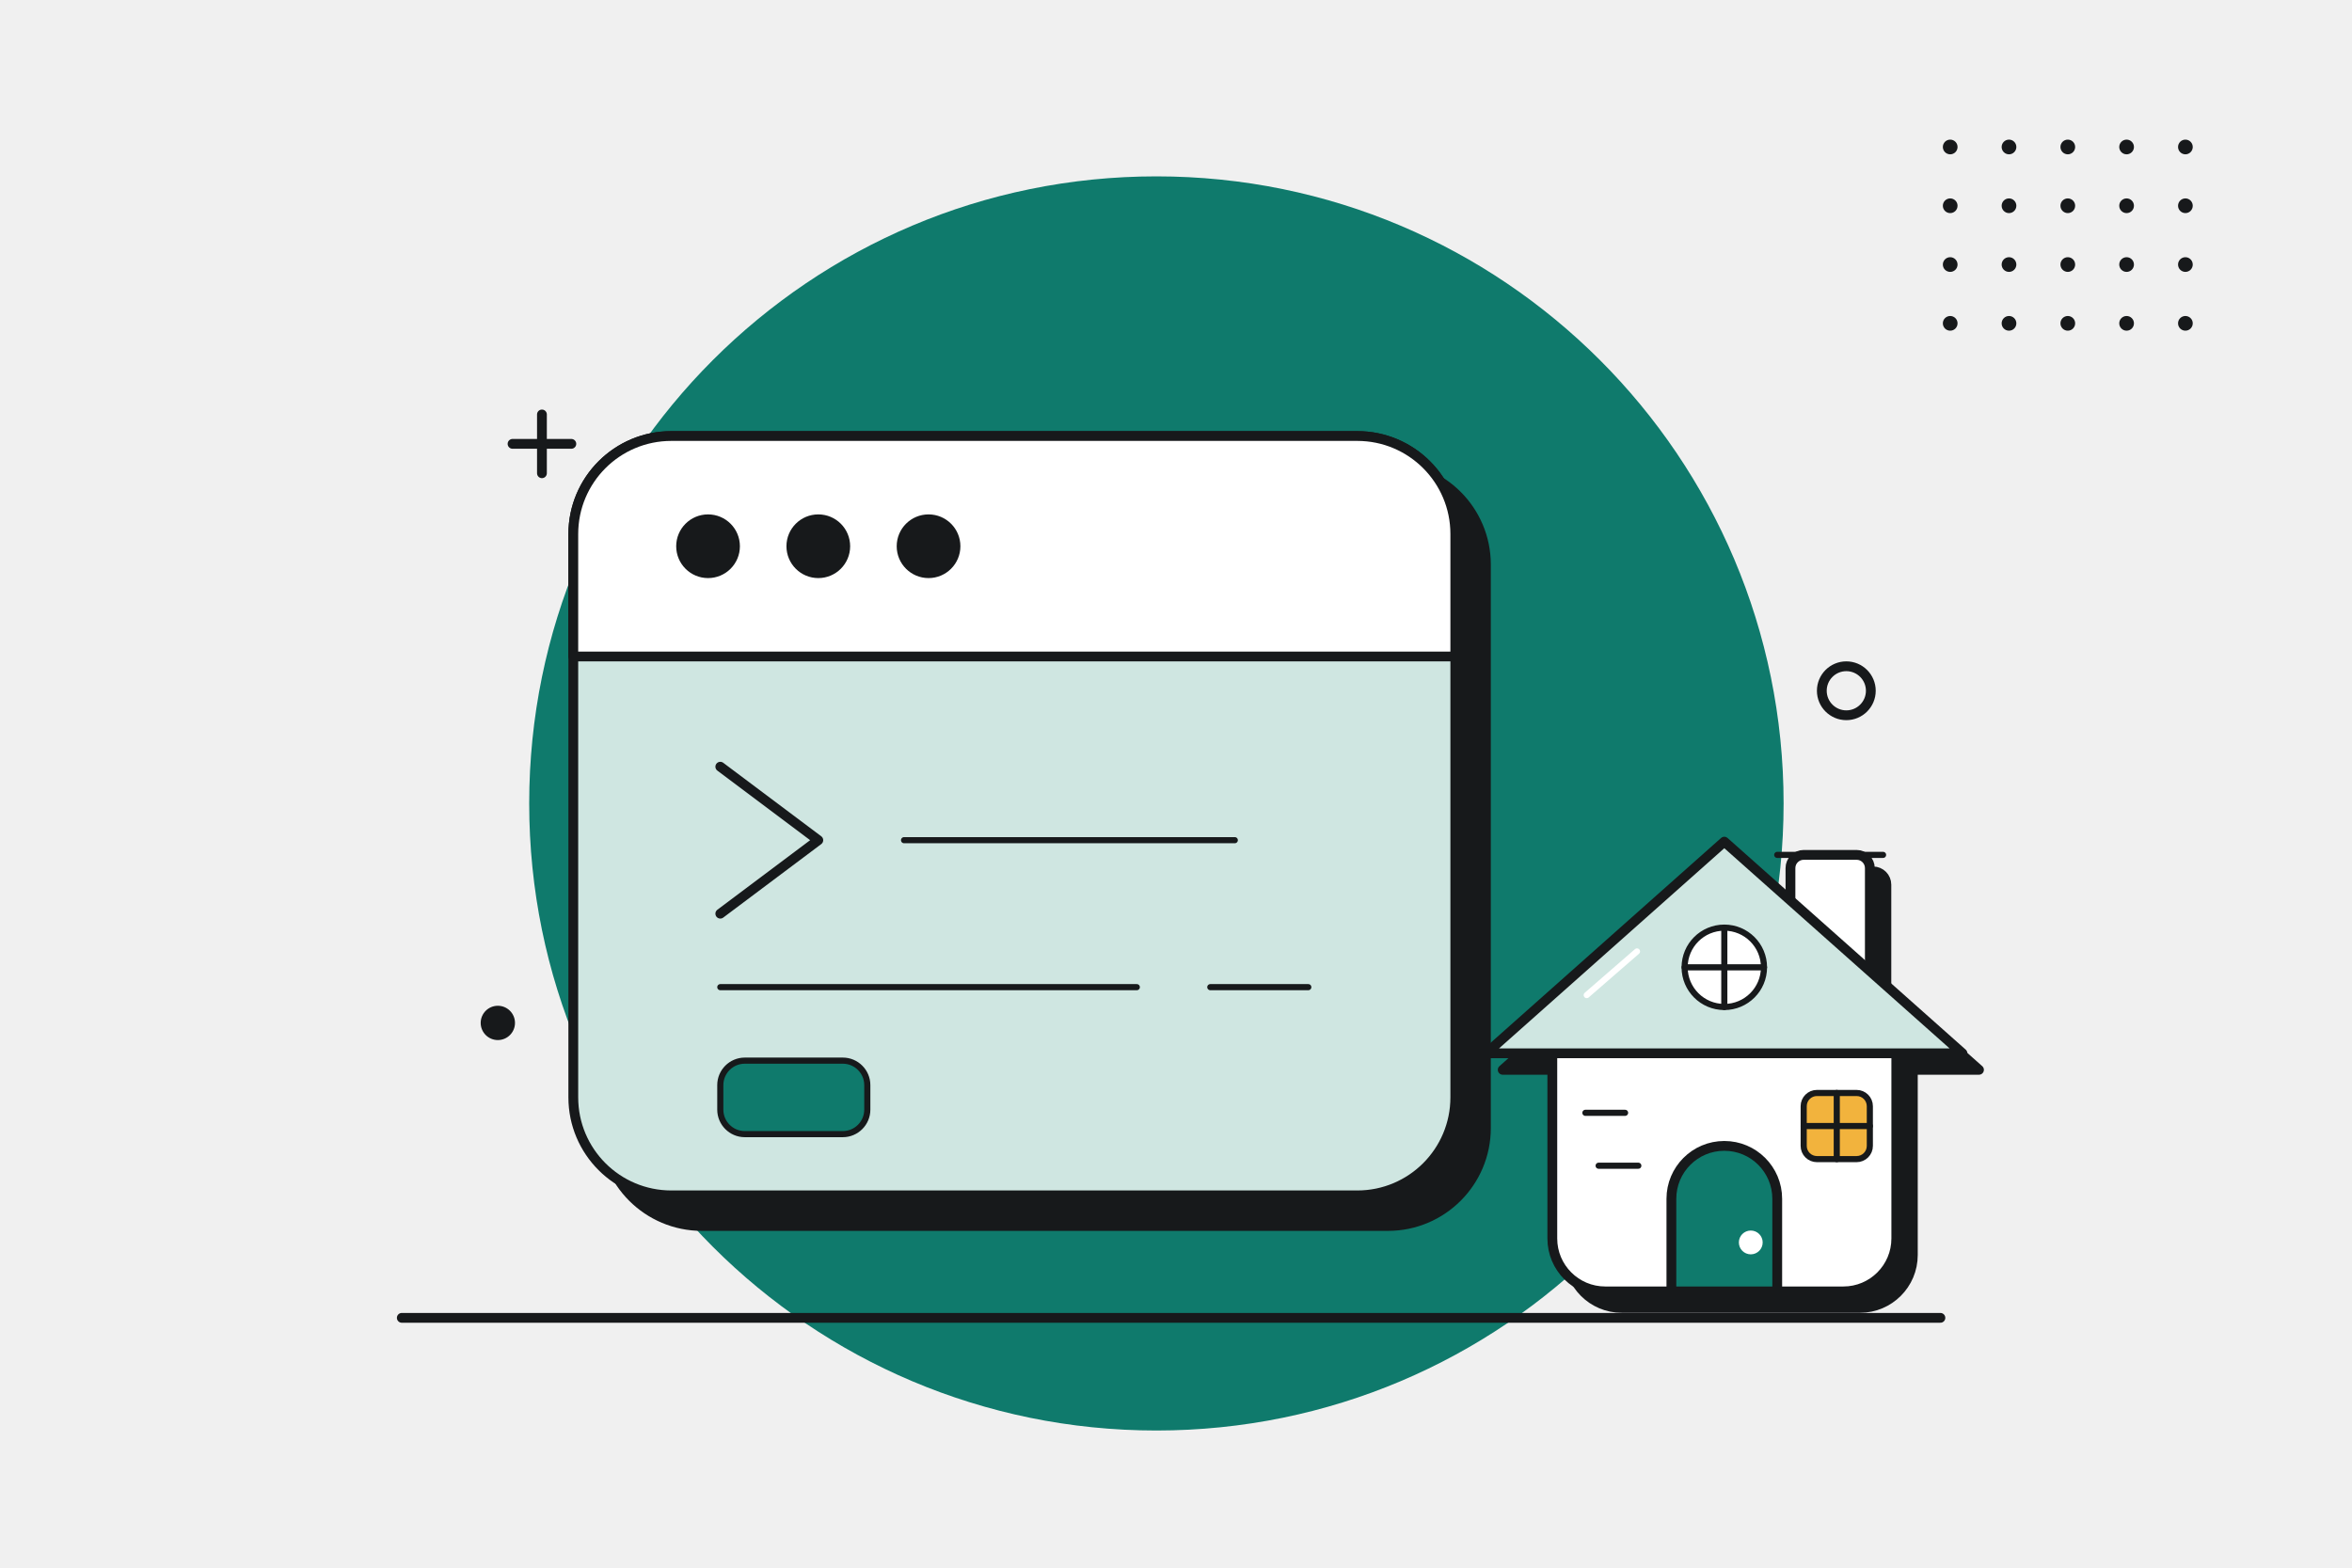
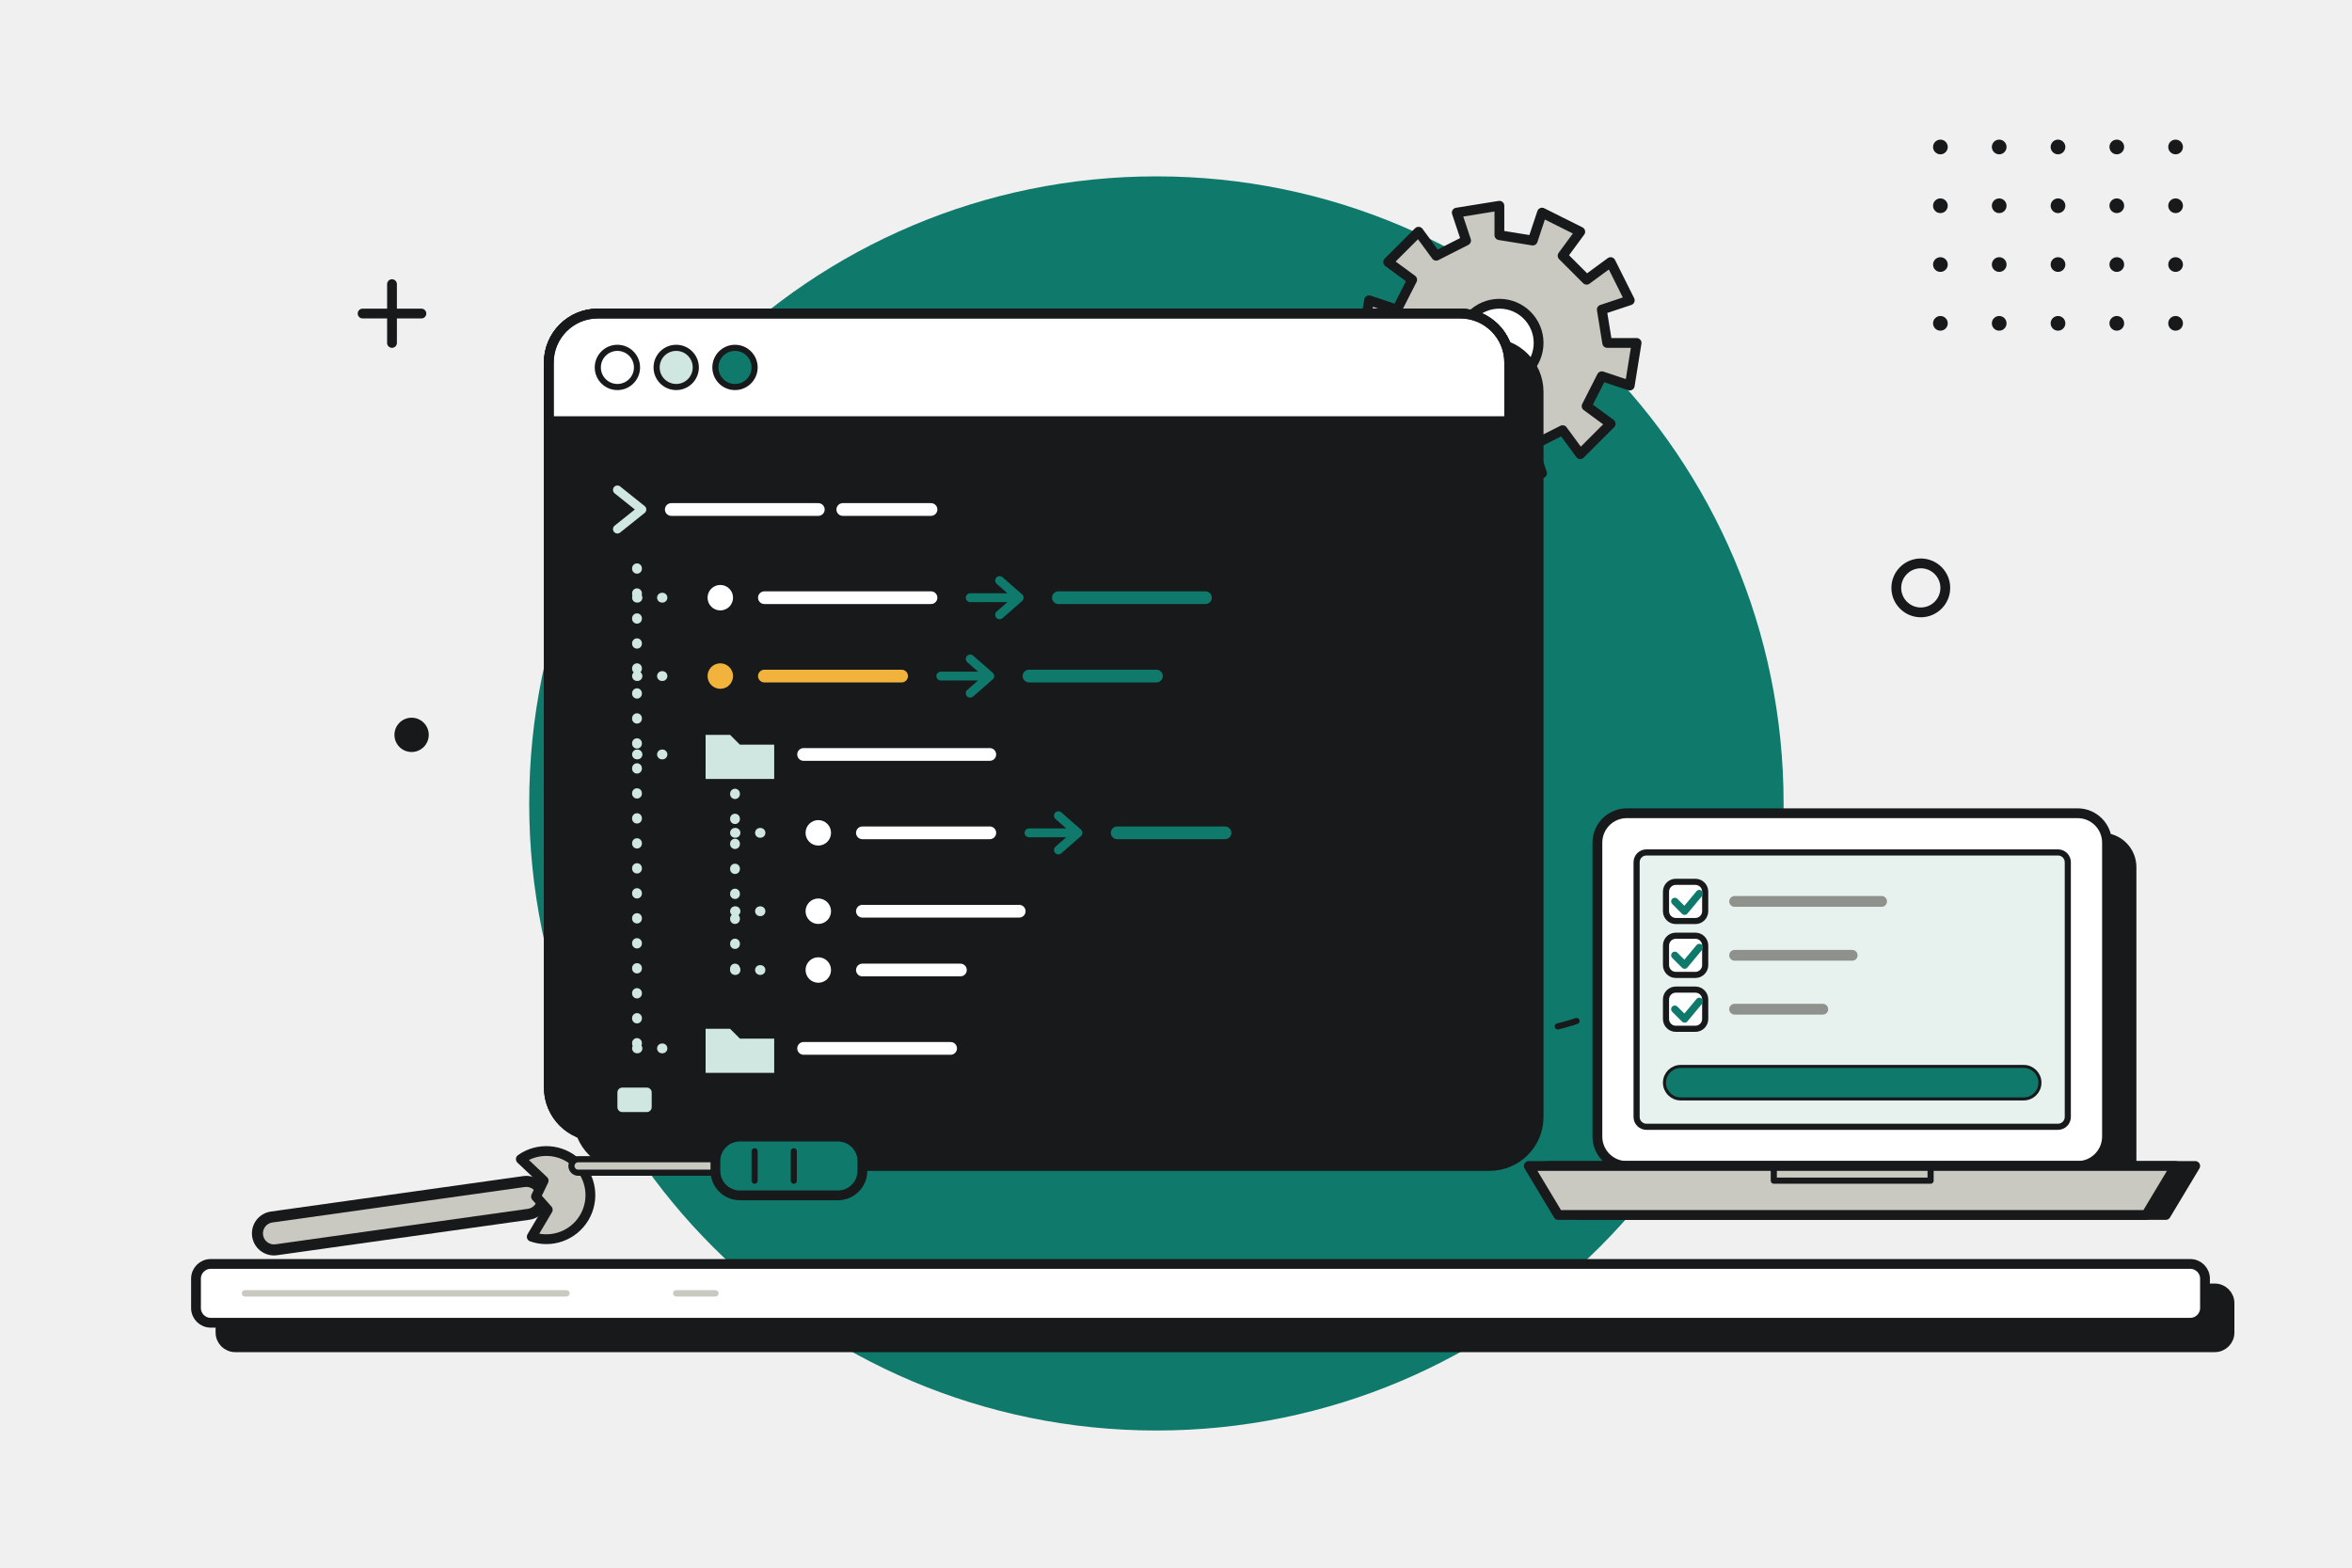
- <svg xmlns="http://www.w3.org/2000/svg" viewBox="0 0 480 320" role="img" aria-labelledby="workdo-t">
-   <style>.workdo-b{animation:workdo-b 4.8s ease-in-out infinite alternate}@keyframes workdo-b{from{transform:translateY(0)}to{transform:translateY(-4.0px)}}@media (prefers-reduced-motion:reduce){*{animation:none!important}}</style>
+ <svg xmlns="http://www.w3.org/2000/svg" viewBox="0 0 480 320" role="img" aria-labelledby="df-t">
+   <style>.df-k{stroke:#17191B;stroke-width:2;stroke-linejoin:round;stroke-linecap:round}.df-d{stroke:#17191B;stroke-width:1.25;stroke-linejoin:round;stroke-linecap:round}.df-gear{transform-box:view-box;transform-origin:306px 70px;animation:df-spin 14s linear infinite}@keyframes df-spin{to{transform:rotate(360deg)}}.df-cur{animation:df-blink 1.1s steps(1) infinite}@keyframes df-blink{50%{opacity:0}}.df-bar{transform-box:fill-box;transform-origin:left center;animation:df-fill 7s ease-in-out infinite}@keyframes df-fill{0%{transform:scaleX(.08)}70%,100%{transform:scaleX(1)}}.df-c{animation:df-c 7s steps(1) infinite}.df-c1{animation-name:df-c1}.df-c2{animation-name:df-c2}@keyframes df-c{0%,14%{opacity:0}15%,100%{opacity:1}}@keyframes df-c1{0%,34%{opacity:0}35%,100%{opacity:1}}@keyframes df-c2{0%,59%{opacity:0}60%,100%{opacity:1}}@media (prefers-reduced-motion:reduce){*{animation:none!important}}</style>
  <circle cx="236" cy="164" r="128" fill="#0F7A6C" />
-   <path fill="#17191B" d="M396.5 30a1.5 1.5 0 1 0 3 0a1.5 1.5 0 1 0 -3 0M408.5 30a1.5 1.5 0 1 0 3 0a1.5 1.5 0 1 0 -3 0M420.5 30a1.5 1.5 0 1 0 3 0a1.5 1.5 0 1 0 -3 0M432.5 30a1.5 1.5 0 1 0 3 0a1.5 1.5 0 1 0 -3 0M444.5 30a1.5 1.5 0 1 0 3 0a1.5 1.5 0 1 0 -3 0M396.5 42a1.5 1.5 0 1 0 3 0a1.5 1.5 0 1 0 -3 0M408.5 42a1.5 1.5 0 1 0 3 0a1.5 1.5 0 1 0 -3 0M420.5 42a1.5 1.5 0 1 0 3 0a1.5 1.5 0 1 0 -3 0M432.5 42a1.5 1.5 0 1 0 3 0a1.5 1.5 0 1 0 -3 0M444.5 42a1.5 1.5 0 1 0 3 0a1.5 1.5 0 1 0 -3 0M396.5 54a1.5 1.5 0 1 0 3 0a1.5 1.5 0 1 0 -3 0M408.5 54a1.5 1.5 0 1 0 3 0a1.5 1.5 0 1 0 -3 0M420.5 54a1.5 1.5 0 1 0 3 0a1.5 1.5 0 1 0 -3 0M432.5 54a1.5 1.5 0 1 0 3 0a1.5 1.5 0 1 0 -3 0M444.5 54a1.5 1.5 0 1 0 3 0a1.5 1.5 0 1 0 -3 0M396.5 66a1.5 1.5 0 1 0 3 0a1.5 1.5 0 1 0 -3 0M408.5 66a1.5 1.5 0 1 0 3 0a1.5 1.5 0 1 0 -3 0M420.5 66a1.5 1.5 0 1 0 3 0a1.5 1.5 0 1 0 -3 0M432.5 66a1.5 1.5 0 1 0 3 0a1.5 1.5 0 1 0 -3 0M444.5 66a1.5 1.5 0 1 0 3 0a1.5 1.5 0 1 0 -3 0" />
-   <path fill="none" stroke="#17191B" stroke-width="2" stroke-linecap="round" d="M110.6 84.6v12.0M104.6 90.6h12.0" />
-   <circle cx="376.8" cy="141.0" r="5.0" fill="none" stroke="#17191B" stroke-width="2" />
-   <circle cx="101.6" cy="208.8" r="3.5" fill="#17191B" />
-   <path d="M82 269H396" fill="none" stroke="#17191B" stroke-width="2" stroke-linecap="round" />
-   <g transform="translate(92.0 49.0) scale(5.000)">
-     <g fill="none" stroke="#17191B" stroke-linecap="round" stroke-linejoin="round" stroke-width="2" style="stroke-width:0.4">
-       <g transform="translate(1.25 1.25)" fill="#17191B">
-         <rect x="5" y="8" width="36" height="31" rx="4" />
-       </g>
-       <rect fill="#CFE6E1" x="5" y="8" width="36" height="31" rx="4" style="fill:#CFE6E1" />
-       <path fill="#FFFFFF" d="M5 17V12a4 4 0 0 1 4-4H37a4 4 0 0 1 4 4v5Z" style="fill:#FFFFFF" />
-       <circle fill="#17191B" stroke="none" cx="10.5" cy="12.5" r="1.3" />
-       <circle fill="#17191B" stroke="none" cx="15" cy="12.5" r="1.3" />
-       <circle fill="#17191B" stroke="none" cx="19.5" cy="12.5" r="1.3" />
-       <path d="M11 21.5l4 3-4 3" />
-       <path stroke-width="1.25" d="M18.5 24.5H32M11 30.5H28M31 30.5h4" style="stroke-width:0.25" />
-       <rect class="i-cursor" fill="#0F7A6C" stroke-width="1.25" x="11" y="33.5" width="6" height="3" rx="1" style="stroke-width:0.25" />
-     </g>
+   <path d="M394.5 30a1.5 1.5 0 1 0 3 0a1.5 1.5 0 1 0 -3 0M406.5 30a1.5 1.5 0 1 0 3 0a1.5 1.5 0 1 0 -3 0M418.5 30a1.5 1.5 0 1 0 3 0a1.5 1.5 0 1 0 -3 0M430.5 30a1.5 1.5 0 1 0 3 0a1.5 1.5 0 1 0 -3 0M442.5 30a1.5 1.5 0 1 0 3 0a1.5 1.5 0 1 0 -3 0M394.5 42a1.5 1.5 0 1 0 3 0a1.5 1.5 0 1 0 -3 0M406.5 42a1.5 1.5 0 1 0 3 0a1.5 1.5 0 1 0 -3 0M418.5 42a1.5 1.5 0 1 0 3 0a1.5 1.5 0 1 0 -3 0M430.5 42a1.5 1.5 0 1 0 3 0a1.5 1.5 0 1 0 -3 0M442.5 42a1.5 1.5 0 1 0 3 0a1.5 1.5 0 1 0 -3 0M394.5 54a1.5 1.5 0 1 0 3 0a1.5 1.5 0 1 0 -3 0M406.5 54a1.5 1.5 0 1 0 3 0a1.5 1.5 0 1 0 -3 0M418.5 54a1.5 1.5 0 1 0 3 0a1.5 1.5 0 1 0 -3 0M430.5 54a1.5 1.5 0 1 0 3 0a1.5 1.5 0 1 0 -3 0M442.5 54a1.5 1.5 0 1 0 3 0a1.5 1.5 0 1 0 -3 0M394.5 66a1.5 1.5 0 1 0 3 0a1.5 1.5 0 1 0 -3 0M406.5 66a1.5 1.5 0 1 0 3 0a1.5 1.5 0 1 0 -3 0M418.5 66a1.5 1.5 0 1 0 3 0a1.5 1.5 0 1 0 -3 0M430.5 66a1.5 1.5 0 1 0 3 0a1.5 1.5 0 1 0 -3 0M442.5 66a1.5 1.5 0 1 0 3 0a1.5 1.5 0 1 0 -3 0" fill="#17191B" />
+   <path d="M80 58v12M74 64h12" fill="none" class="df-k" />
+   <circle cx="392" cy="120" r="5" fill="none" class="df-k" />
+   <circle cx="84" cy="150" r="3.5" fill="#17191B" />
+   <g class="df-gear">
+     <path d="M334 70L332.6 78.7L326.9 76.8L323.8 82.9L328.7 86.5L322.5 92.7L318.9 87.8L312.8 90.9L314.7 96.6L306 98L306 92L299.2 90.9L297.3 96.6L289.5 92.7L293.1 87.8L288.2 82.9L283.3 86.5L279.4 78.7L285.1 76.8L284 70L278 70L279.4 61.3L285.1 63.2L288.2 57.1L283.3 53.5L289.5 47.3L293.1 52.2L299.2 49.1L297.3 43.4L306 42L306 48L312.8 49.1L314.7 43.4L322.5 47.3L318.9 52.2L323.8 57.1L328.7 53.5L332.6 61.3L326.9 63.2L328 70Z" fill="#C9C8C1" class="df-k" />
+     <circle cx="306" cy="70" r="8" fill="#FFFFFF" class="df-k" />
  </g>
-   <g class="workdo-b">
-     <g transform="translate(289.8 150.2) scale(2.700)">
-       <g fill="none" stroke="#17191B" stroke-linecap="round" stroke-linejoin="round" stroke-width="2" style="stroke-width:0.741">
-         <g transform="translate(1.25 1.25)" fill="#17191B">
-           <rect x="28" y="9" width="6" height="10" rx="1" />
-           <path d="M5 24 23 8 41 24Z" />
-           <path d="M10 22V38a4 4 0 0 0 4 4H32a4 4 0 0 0 4-4V22Z" />
-         </g>
-         <rect fill="#FFFFFF" x="28" y="9" width="6" height="10" rx="1" style="fill:#FFFFFF" />
-         <path stroke-width="1.25" d="M27 9h8" style="stroke-width:0.463" />
-         <path fill="#FFFFFF" d="M10 22V38a4 4 0 0 0 4 4H32a4 4 0 0 0 4-4V22Z" style="fill:#FFFFFF" />
-         <path stroke-width="1.25" d="M12.5 28.5h3M13.5 32.5h3" style="stroke-width:0.463" />
-         <path fill="#CFE6E1" d="M5 24 23 8 41 24Z" style="fill:#CFE6E1" />
-         <path stroke="#FFFFFF" stroke-width="1.25" d="M12.6 19.6 16.4 16.3" style="stroke-width:0.463;stroke:#FFFFFF" />
-         <circle fill="#FFFFFF" stroke-width="1.25" cx="23" cy="17.5" r="3" style="fill:#FFFFFF;stroke-width:0.463" />
-         <path stroke-width="1.25" d="M23 14.5v6M20 17.5h6" style="stroke-width:0.463" />
-         <path fill="#0F7A6C" d="M19 42V35a4 4 0 0 1 8 0V42Z" />
-         <circle fill="#FFFFFF" stroke="none" cx="25" cy="38.3" r="0.9" style="fill:#FFFFFF" />
-         <rect fill="#F2B33D" stroke-width="1.25" x="29" y="27" width="5" height="5" rx="1" style="stroke-width:0.463" />
-         <path stroke-width="1.25" d="M31.5 27v5M29 29.5h5" style="stroke-width:0.463" />
-       </g>
-     </g>
+   <rect x="118" y="70" width="196" height="168" rx="10" fill="#17191B" class="df-k" />
+   <rect x="112" y="64" width="196" height="168" rx="10" fill="#17191B" class="df-k" />
+   <path d="M112 74a10 10 0 0 1 10 -10h176a10 10 0 0 1 10 10v12h-196Z" fill="#FFFFFF" class="df-k" />
+   <rect x="112" y="64" width="196" height="168" rx="10" fill="none" class="df-k" />
+   <path d="M112 86h196" fill="none" class="df-k" />
+   <circle cx="126" cy="75" r="4" fill="#FFFFFF" class="df-d" />
+   <circle cx="138" cy="75" r="4" fill="#CFE6E1" class="df-d" />
+   <circle cx="150" cy="75" r="4" fill="#0F7A6C" class="df-d" />
+   <path d="M126 100l5 4l-5 4" fill="none" stroke="#CFE6E1" stroke-width="1.8" stroke-linecap="round" stroke-linejoin="round" />
+   <path d="M137 104h30M172 104h18" fill="none" stroke="#FFFFFF" stroke-width="2.6" stroke-linecap="round" />
+   <path d="M130 116V214M150 162V198" fill="none" stroke="#CFE6E1" stroke-width="2" stroke-linecap="round" stroke-linejoin="round" stroke-dasharray="0.1 5" />
+   <g class="df-i df-i0">
+     <path d="M130 122h10" fill="none" stroke="#CFE6E1" stroke-width="2" stroke-linecap="round" stroke-linejoin="round" stroke-dasharray="0.1 5" />
+     <circle cx="147" cy="122" r="2.6" fill="#FFFFFF" />
+     <path d="M156 122h34" fill="none" stroke="#FFFFFF" stroke-width="2.6" stroke-linecap="round" />
+     <path d="M198 122h10m-4 -3.5l4 3.5l-4 3.5" fill="none" stroke="#0F7A6C" stroke-width="1.8" stroke-linecap="round" stroke-linejoin="round" />
+     <path d="M216 122h30" fill="none" stroke="#0F7A6C" stroke-width="2.6" stroke-linecap="round" />
  </g>
+   <g class="df-i df-i1">
+     <path d="M130 138h10" fill="none" stroke="#CFE6E1" stroke-width="2" stroke-linecap="round" stroke-linejoin="round" stroke-dasharray="0.1 5" />
+     <circle cx="147" cy="138" r="2.6" fill="#F2B33D" />
+     <path d="M156 138h28" fill="none" stroke="#F2B33D" stroke-width="2.6" stroke-linecap="round" />
+     <path d="M192 138h10m-4 -3.5l4 3.5l-4 3.5" fill="none" stroke="#0F7A6C" stroke-width="1.8" stroke-linecap="round" stroke-linejoin="round" />
+     <path d="M210 138h26" fill="none" stroke="#0F7A6C" stroke-width="2.6" stroke-linecap="round" />
+   </g>
+   <g class="df-i df-i2">
+     <path d="M130 154h10" fill="none" stroke="#CFE6E1" stroke-width="2" stroke-linecap="round" stroke-linejoin="round" stroke-dasharray="0.1 5" />
+     <path d="M144 150h5l2 2h7v7h-14Z" fill="#CFE6E1" />
+     <path d="M164 154h38" fill="none" stroke="#FFFFFF" stroke-width="2.6" stroke-linecap="round" />
+   </g>
+   <g class="df-i df-i3">
+     <path d="M150 170h10" fill="none" stroke="#CFE6E1" stroke-width="2" stroke-linecap="round" stroke-linejoin="round" stroke-dasharray="0.1 5" />
+     <circle cx="167" cy="170" r="2.6" fill="#FFFFFF" />
+     <path d="M176 170h26" fill="none" stroke="#FFFFFF" stroke-width="2.6" stroke-linecap="round" />
+     <path d="M210 170h10m-4 -3.5l4 3.5l-4 3.5" fill="none" stroke="#0F7A6C" stroke-width="1.8" stroke-linecap="round" stroke-linejoin="round" />
+     <path d="M228 170h22" fill="none" stroke="#0F7A6C" stroke-width="2.6" stroke-linecap="round" />
+   </g>
+   <g class="df-i df-i4">
+     <path d="M150 186h10" fill="none" stroke="#CFE6E1" stroke-width="2" stroke-linecap="round" stroke-linejoin="round" stroke-dasharray="0.1 5" />
+     <circle cx="167" cy="186" r="2.6" fill="#FFFFFF" />
+     <path d="M176 186h32" fill="none" stroke="#FFFFFF" stroke-width="2.6" stroke-linecap="round" />
+   </g>
+   <g class="df-i df-i5">
+     <path d="M150 198h10" fill="none" stroke="#CFE6E1" stroke-width="2" stroke-linecap="round" stroke-linejoin="round" stroke-dasharray="0.1 5" />
+     <circle cx="167" cy="198" r="2.6" fill="#FFFFFF" />
+     <path d="M176 198h20" fill="none" stroke="#FFFFFF" stroke-width="2.6" stroke-linecap="round" />
+   </g>
+   <g class="df-i df-i6">
+     <path d="M130 214h10" fill="none" stroke="#CFE6E1" stroke-width="2" stroke-linecap="round" stroke-linejoin="round" stroke-dasharray="0.1 5" />
+     <path d="M144 210h5l2 2h7v7h-14Z" fill="#CFE6E1" />
+     <path d="M164 214h30" fill="none" stroke="#FFFFFF" stroke-width="2.6" stroke-linecap="round" />
+   </g>
+   <rect x="126" y="222" width="7" height="5" rx="1" fill="#CFE6E1" class="df-cur" />
+   <path d="M300 210C330 214 340 196 352 178" fill="none" class="df-d" stroke-dasharray="4 5" />
+   <path d="M346 182l7 -5l1 8" fill="none" class="df-d" />
+   <rect x="331" y="171" width="104" height="72" rx="6" fill="#17191B" class="df-k" />
+   <rect x="326" y="166" width="104" height="72" rx="6" fill="#FFFFFF" class="df-k" />
+   <rect x="334" y="174" width="88" height="56" rx="2" fill="#E7F2EF" class="df-d" />
+   <g class="df-c df-c0">
+     <rect x="340" y="180" width="8" height="8" rx="2" fill="#FFFFFF" class="df-d" />
+     <path d="M341.8 184l2 2l3 -3.6" fill="none" stroke="#0F7A6C" stroke-width="1.5" stroke-linecap="round" stroke-linejoin="round" />
+     <path d="M354 184h30" fill="none" stroke="#8F918C" stroke-width="2.2" stroke-linecap="round" />
+   </g>
+   <g class="df-c df-c1">
+     <rect x="340" y="191" width="8" height="8" rx="2" fill="#FFFFFF" class="df-d" />
+     <path d="M341.8 195l2 2l3 -3.6" fill="none" stroke="#0F7A6C" stroke-width="1.5" stroke-linecap="round" stroke-linejoin="round" />
+     <path d="M354 195h24" fill="none" stroke="#8F918C" stroke-width="2.2" stroke-linecap="round" />
+   </g>
+   <g class="df-c df-c2">
+     <rect x="340" y="202" width="8" height="8" rx="2" fill="#FFFFFF" class="df-d" />
+     <path d="M341.8 206l2 2l3 -3.6" fill="none" stroke="#0F7A6C" stroke-width="1.5" stroke-linecap="round" stroke-linejoin="round" />
+     <path d="M354 206h18" fill="none" stroke="#8F918C" stroke-width="2.2" stroke-linecap="round" />
+   </g>
+   <rect x="340" y="218" width="76" height="6" rx="3" fill="#FFFFFF" class="df-d" />
+   <rect x="340" y="218" width="76" height="6" rx="3" fill="#0F7A6C" class="df-bar" />
+   <path d="M312 238h132l-6 10h-120Z" fill="#17191B" class="df-k" transform="translate(4 0)" />
+   <path d="M312 238h132l-6 10h-120Z" fill="#C9C8C1" class="df-k" />
+   <path d="M362 238v3h32v-3" fill="none" class="df-d" />
+   <g transform="rotate(-8 90 250)">
+     <path d="M56 247h52" fill="none" stroke="#17191B" stroke-width="9" stroke-linecap="round" stroke-linejoin="round" />
+     <path d="M56 247h52" fill="none" stroke="#C9C8C1" stroke-width="4.5" stroke-linecap="round" stroke-linejoin="round" />
+     <path d="M108 239a9 9 0 1 1 0 16l4 -5l-2 -3l2 -3Z" fill="#C9C8C1" class="df-k" />
+   </g>
+   <path d="M118 238l30 0" fill="none" stroke="#17191B" stroke-width="4" stroke-linecap="round" stroke-linejoin="round" />
+   <path d="M118 238l30 0" fill="none" stroke="#C9C8C1" stroke-width="1.5" stroke-linecap="round" stroke-linejoin="round" />
+   <rect x="146" y="232" width="30" height="12" rx="5" fill="#0F7A6C" class="df-k" />
+   <path d="M154 235v6M162 235v6" fill="none" class="df-d" />
+   <rect x="45" y="263" width="410" height="12" rx="3" fill="#17191B" class="df-k" />
+   <rect x="40" y="258" width="410" height="12" rx="3" fill="#FFFFFF" class="df-k" />
+   <path d="M50 264h65.6M138 264h8" fill="none" stroke="#C9C8C1" stroke-width="1.3" stroke-linecap="round" stroke-linejoin="round" />
</svg>
